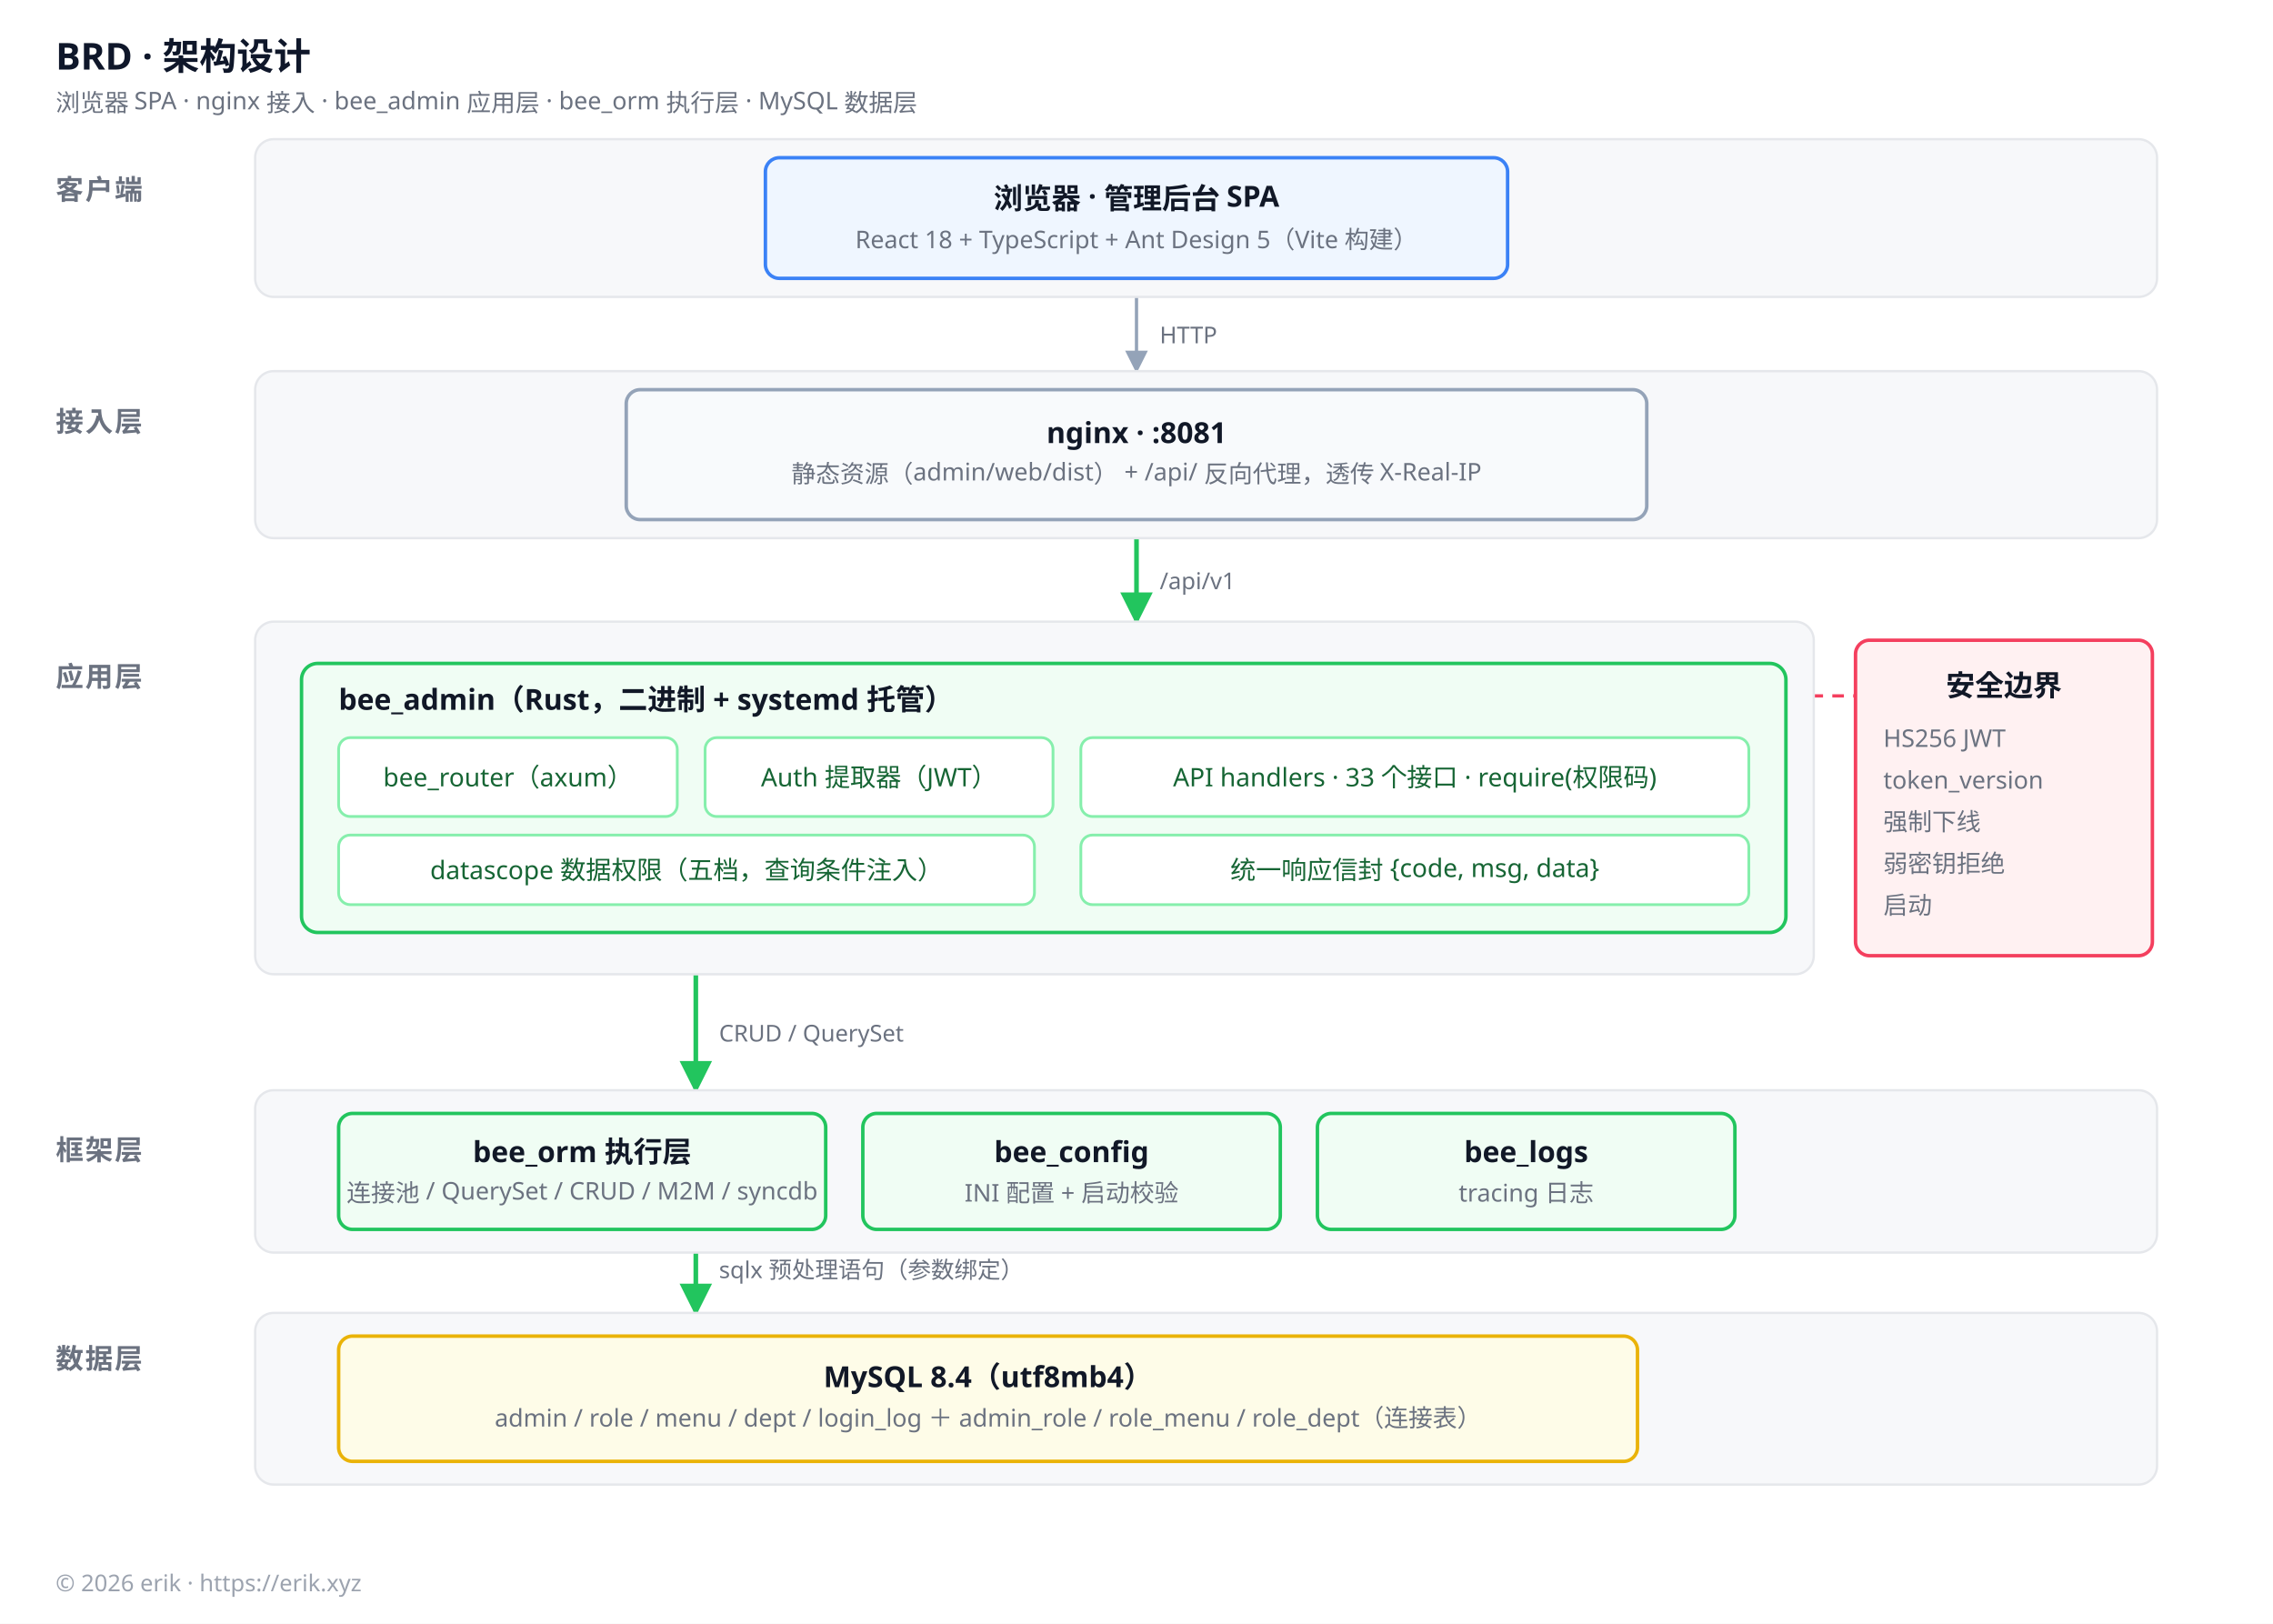
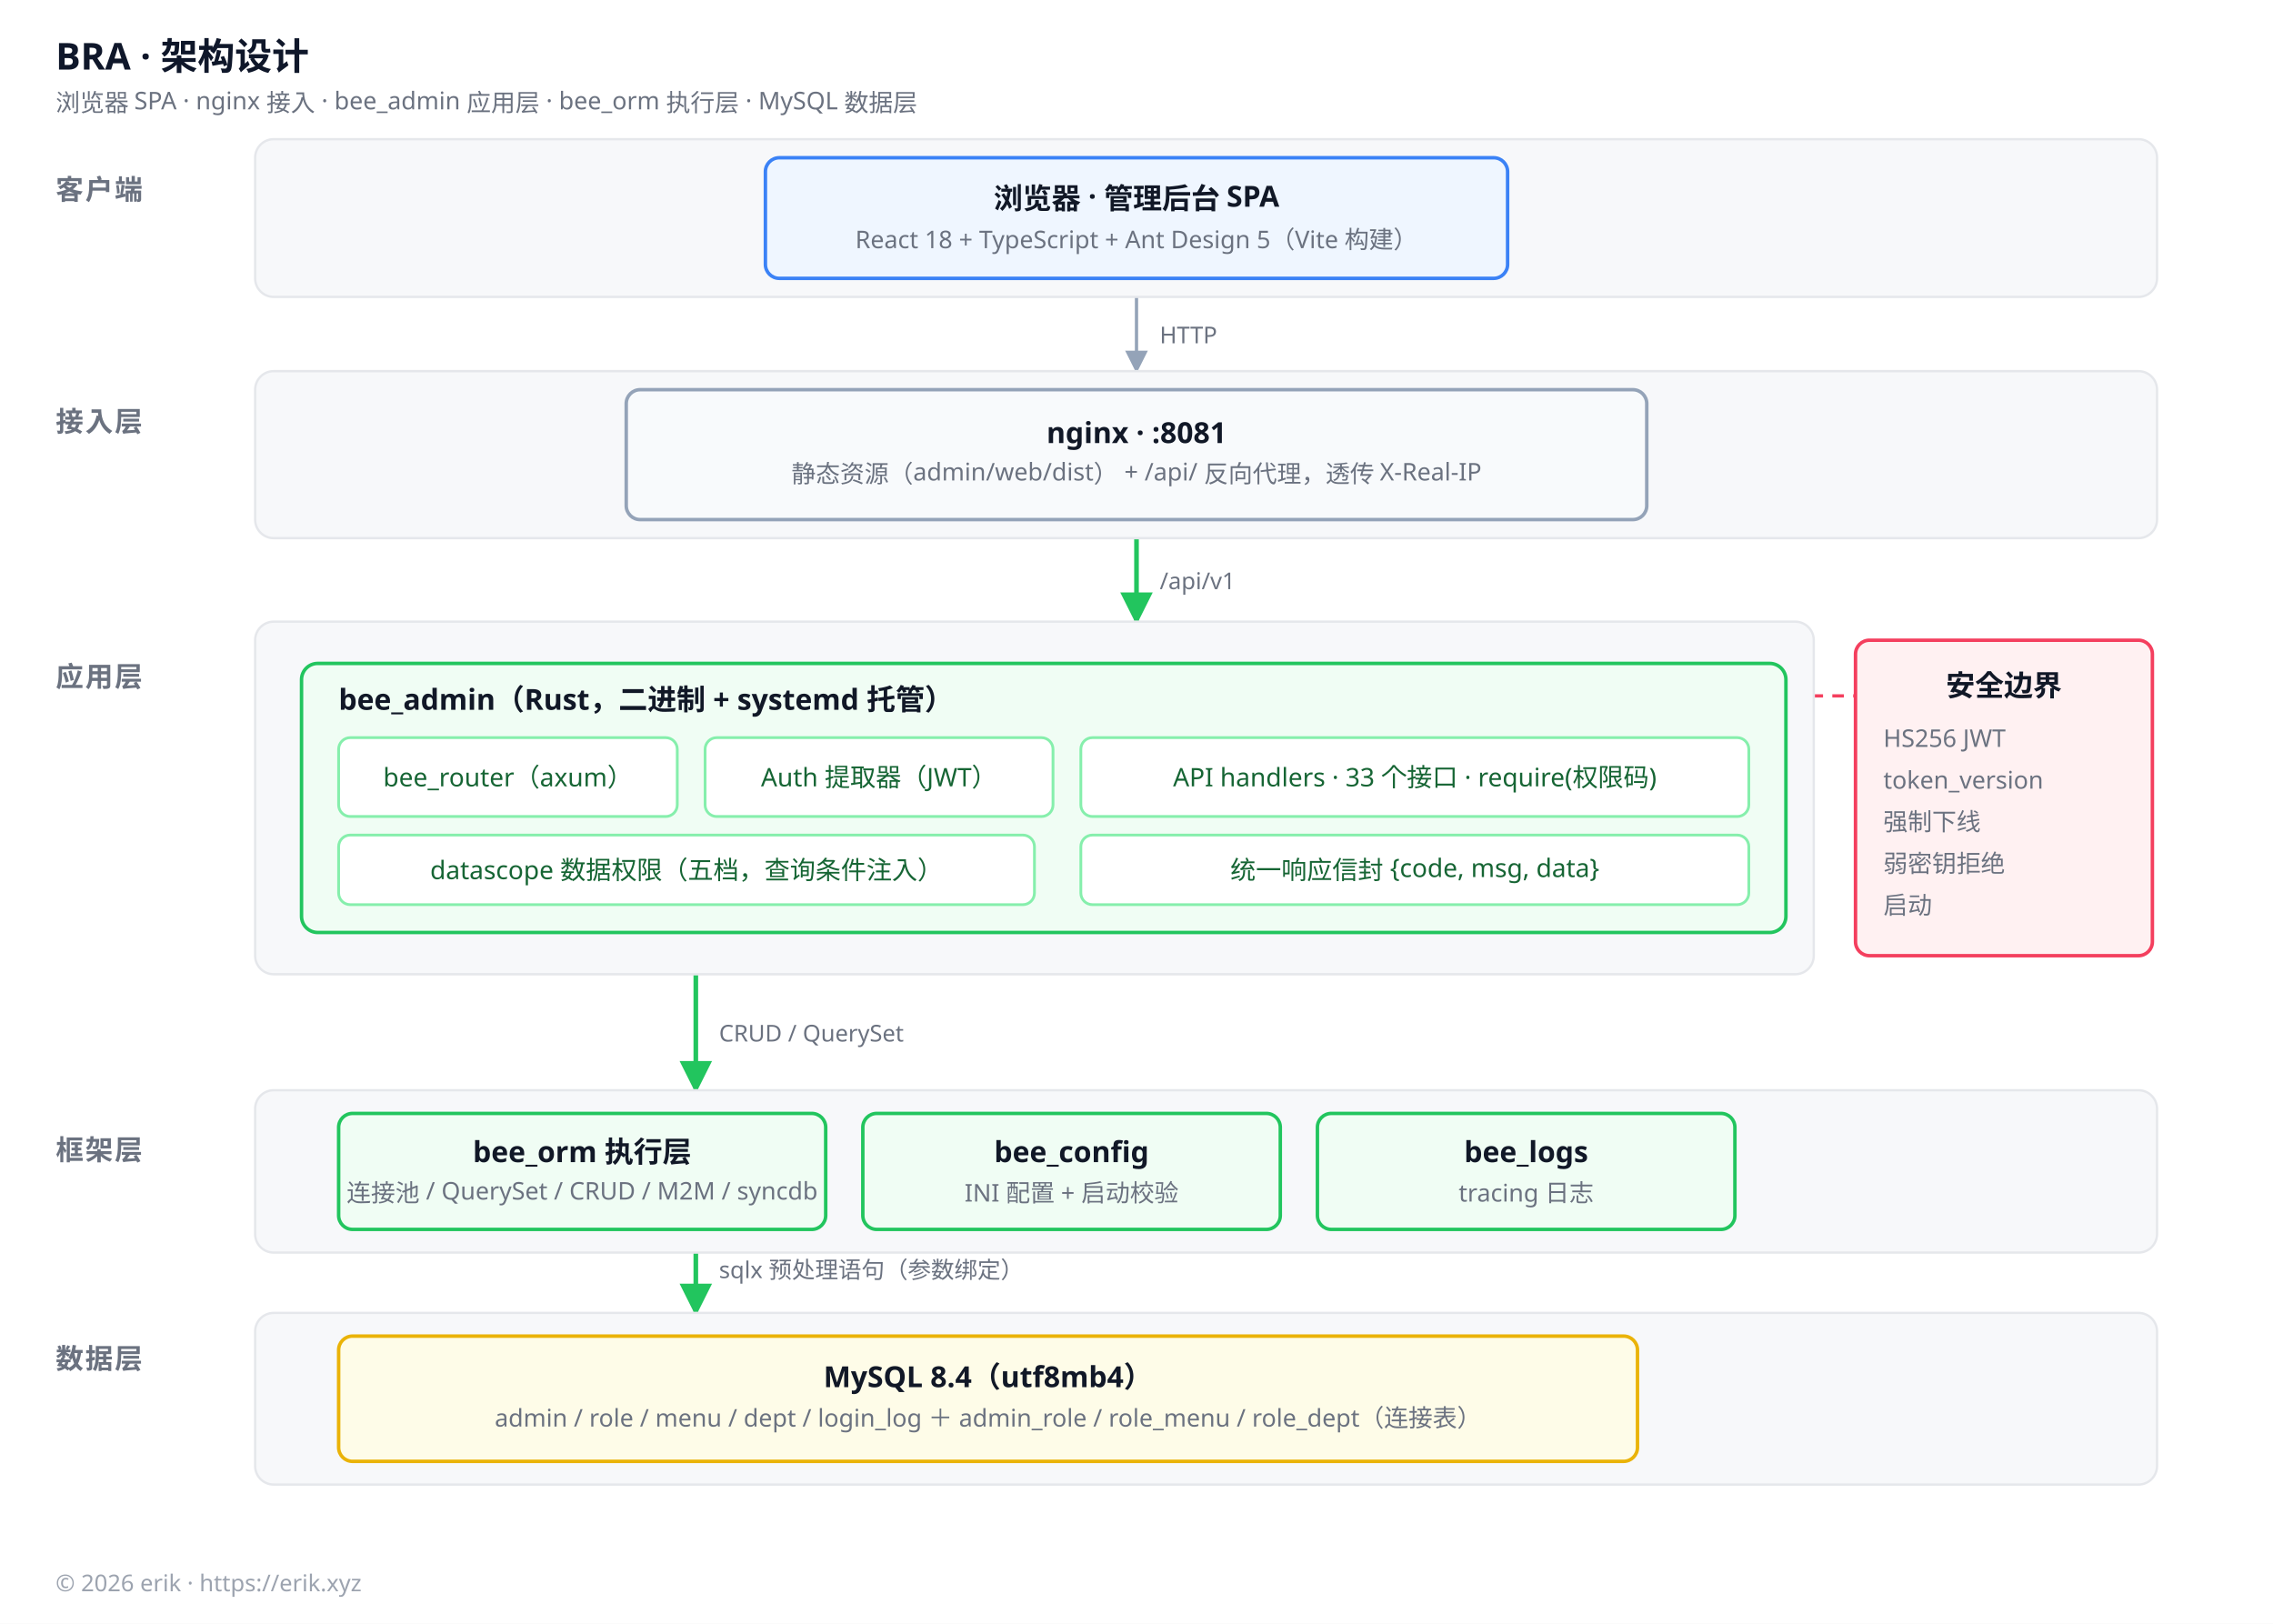
<svg xmlns="http://www.w3.org/2000/svg" viewBox="0 0 980 700" width="980" height="700" role="img" aria-label="bee-rust 管理后台 架构设计图">
  <style>
    .bg { fill: #ffffff; }
    .band { fill: #f7f8fa; stroke: #e5e7eb; stroke-width: 1; }
    .band-label { font: 600 12px system-ui, "PingFang SC", "Microsoft YaHei", sans-serif; fill: #6b7280; letter-spacing: .06em; }
    .box-frontend { fill: #eff6ff; stroke: #3b82f6; stroke-width: 1.5; }
    .box-backend  { fill: #f0fdf4; stroke: #22c55e; stroke-width: 1.5; }
    .box-db       { fill: #fefce8; stroke: #eab308; stroke-width: 1.5; }
    .box-external { fill: #f8fafc; stroke: #94a3b8; stroke-width: 1.5; }
    .box-security { fill: #fff1f2; stroke: #f43f5e; stroke-width: 1.5; }
    .box-inner    { fill: #ffffff; stroke: #86efac; stroke-width: 1.2; }
    .t-name { font: 600 12.5px system-ui, "PingFang SC", "Microsoft YaHei", sans-serif; fill: #111827; }
    .t-sub  { font: 10.5px system-ui, "PingFang SC", "Microsoft YaHei", sans-serif; fill: #6b7280; }
    .t-inner{ font: 11px system-ui, "PingFang SC", "Microsoft YaHei", sans-serif; fill: #166534; }
    .t-edge { font: 10px system-ui, "PingFang SC", "Microsoft YaHei", sans-serif; fill: #6b7280; }
    .t-title{ font: 700 16px system-ui, "PingFang SC", "Microsoft YaHei", sans-serif; fill: #0f172a; }
    .t-foot { font: 10px system-ui, "PingFang SC", "Microsoft YaHei", sans-serif; fill: #9ca3af; }
    .a-default { stroke: #94a3b8; stroke-width: 1.4; fill: none; }
    .a-hot     { stroke: #22c55e; stroke-width: 2; fill: none; }
    .a-sec     { stroke: #f43f5e; stroke-width: 1.4; stroke-dasharray: 5 4; fill: none; }
  </style>
  <defs>
    <marker id="ar" viewBox="0 0 10 10" refX="9" refY="5" markerWidth="7" markerHeight="7" orient="auto-start-reverse">
      <path d="M0,0 L10,5 L0,10 z" fill="#94a3b8" />
    </marker>
    <marker id="ar-hot" viewBox="0 0 10 10" refX="9" refY="5" markerWidth="7" markerHeight="7" orient="auto-start-reverse">
      <path d="M0,0 L10,5 L0,10 z" fill="#22c55e" />
    </marker>
    <marker id="ar-sec" viewBox="0 0 10 10" refX="9" refY="5" markerWidth="7" markerHeight="7" orient="auto-start-reverse">
      <path d="M0,0 L10,5 L0,10 z" fill="#f43f5e" />
    </marker>
  </defs>
  <rect class="bg" x="0" y="0" width="980" height="700" />
-   <text class="t-title" x="24" y="30">BRD · 架构设计</text>
+   <text class="t-title" x="24" y="30">BRA · 架构设计</text>
  <text class="t-sub" x="24" y="48">浏览器 SPA · nginx 接入 · bee_admin 应用层 · bee_orm 执行层 · MySQL 数据层</text>
  <path class="a-default" d="M490,128 L490,160" marker-end="url(#ar)" />
  <text class="t-edge" x="500" y="148">HTTP</text>
  <path class="a-hot" d="M490,232 L490,268" marker-end="url(#ar-hot)" />
  <text class="t-edge" x="500" y="254">/api/v1</text>
  <path class="a-hot" d="M300,420 L300,470" marker-end="url(#ar-hot)" />
  <text class="t-edge" x="310" y="449">CRUD / QuerySet</text>
  <path class="a-hot" d="M300,528 L300,566" marker-end="url(#ar-hot)" />
  <text class="t-edge" x="310" y="551">sqlx 预处理语句（参数绑定）</text>
  <path class="a-sec" d="M700,300 L812,300" marker-end="url(#ar-sec)" />
  <text class="t-edge" x="712" y="292">校验 JWT</text>
  <text class="band-label" x="24" y="86">客户端</text>
  <rect class="band" x="110" y="60" width="820" height="68" rx="8" />
  <rect class="box-frontend" x="330" y="68" width="320" height="52" rx="6" />
  <text class="t-name" x="490" y="90" text-anchor="middle">浏览器 · 管理后台 SPA</text>
  <text class="t-sub" x="490" y="107" text-anchor="middle">React 18 + TypeScript + Ant Design 5（Vite 构建）</text>
  <text class="band-label" x="24" y="186">接入层</text>
  <rect class="band" x="110" y="160" width="820" height="72" rx="8" />
  <rect class="box-external" x="270" y="168" width="440" height="56" rx="6" />
  <text class="t-name" x="490" y="191" text-anchor="middle">nginx · :8081</text>
  <text class="t-sub" x="490" y="208" text-anchor="middle">静态资源（admin/web/dist） + /api/ 反向代理，透传 X-Real-IP</text>
  <text class="band-label" x="24" y="296">应用层</text>
  <rect class="band" x="110" y="268" width="672" height="152" rx="8" />
  <rect class="box-backend" x="130" y="286" width="640" height="116" rx="7" />
  <text class="t-name" x="146" y="306">bee_admin（Rust，二进制 + systemd 托管）</text>
  <rect class="box-inner" x="146" y="318" width="146" height="34" rx="5" />
  <text class="t-inner" x="219" y="339" text-anchor="middle">bee_router（axum）</text>
  <rect class="box-inner" x="304" y="318" width="150" height="34" rx="5" />
  <text class="t-inner" x="379" y="339" text-anchor="middle">Auth 提取器（JWT）</text>
  <rect class="box-inner" x="466" y="318" width="288" height="34" rx="5" />
  <text class="t-inner" x="610" y="339" text-anchor="middle">API handlers · 33 个接口 · require(权限码)</text>
  <rect class="box-inner" x="146" y="360" width="300" height="30" rx="5" />
  <text class="t-inner" x="296" y="379" text-anchor="middle">datascope 数据权限（五档，查询条件注入）</text>
  <rect class="box-inner" x="466" y="360" width="288" height="30" rx="5" />
  <text class="t-inner" x="610" y="379" text-anchor="middle">统一响应信封 {code, msg, data}</text>
  <text class="band-label" x="24" y="500">框架层</text>
  <rect class="band" x="110" y="470" width="820" height="70" rx="8" />
  <rect class="box-backend" x="146" y="480" width="210" height="50" rx="6" />
  <text class="t-name" x="251" y="501" text-anchor="middle">bee_orm 执行层</text>
  <text class="t-sub" x="251" y="518" text-anchor="middle">连接池 / QuerySet / CRUD / M2M / syncdb</text>
  <rect class="box-backend" x="372" y="480" width="180" height="50" rx="6" />
  <text class="t-name" x="462" y="501" text-anchor="middle">bee_config</text>
  <text class="t-sub" x="462" y="518" text-anchor="middle">INI 配置 + 启动校验</text>
  <rect class="box-backend" x="568" y="480" width="180" height="50" rx="6" />
  <text class="t-name" x="658" y="501" text-anchor="middle">bee_logs</text>
  <text class="t-sub" x="658" y="518" text-anchor="middle">tracing 日志</text>
  <text class="band-label" x="24" y="590">数据层</text>
  <rect class="band" x="110" y="566" width="820" height="74" rx="8" />
  <rect class="box-db" x="146" y="576" width="560" height="54" rx="6" />
  <text class="t-name" x="426" y="598" text-anchor="middle">MySQL 8.4（utf8mb4）</text>
  <text class="t-sub" x="426" y="615" text-anchor="middle">admin / role / menu / dept / login_log ＋ admin_role / role_menu / role_dept（连接表）</text>
  <rect class="box-security" x="800" y="276" width="128" height="136" rx="6" />
  <text class="t-name" x="864" y="300" text-anchor="middle">安全边界</text>
  <text class="t-sub" x="812" y="322">HS256 JWT</text>
  <text class="t-sub" x="812" y="340">token_version</text>
  <text class="t-sub" x="812" y="358">强制下线</text>
  <text class="t-sub" x="812" y="376">弱密钥拒绝</text>
  <text class="t-sub" x="812" y="394">启动</text>
  <text class="t-foot" x="24" y="686">© 2026 erik · https://erik.xyz</text>
</svg>
